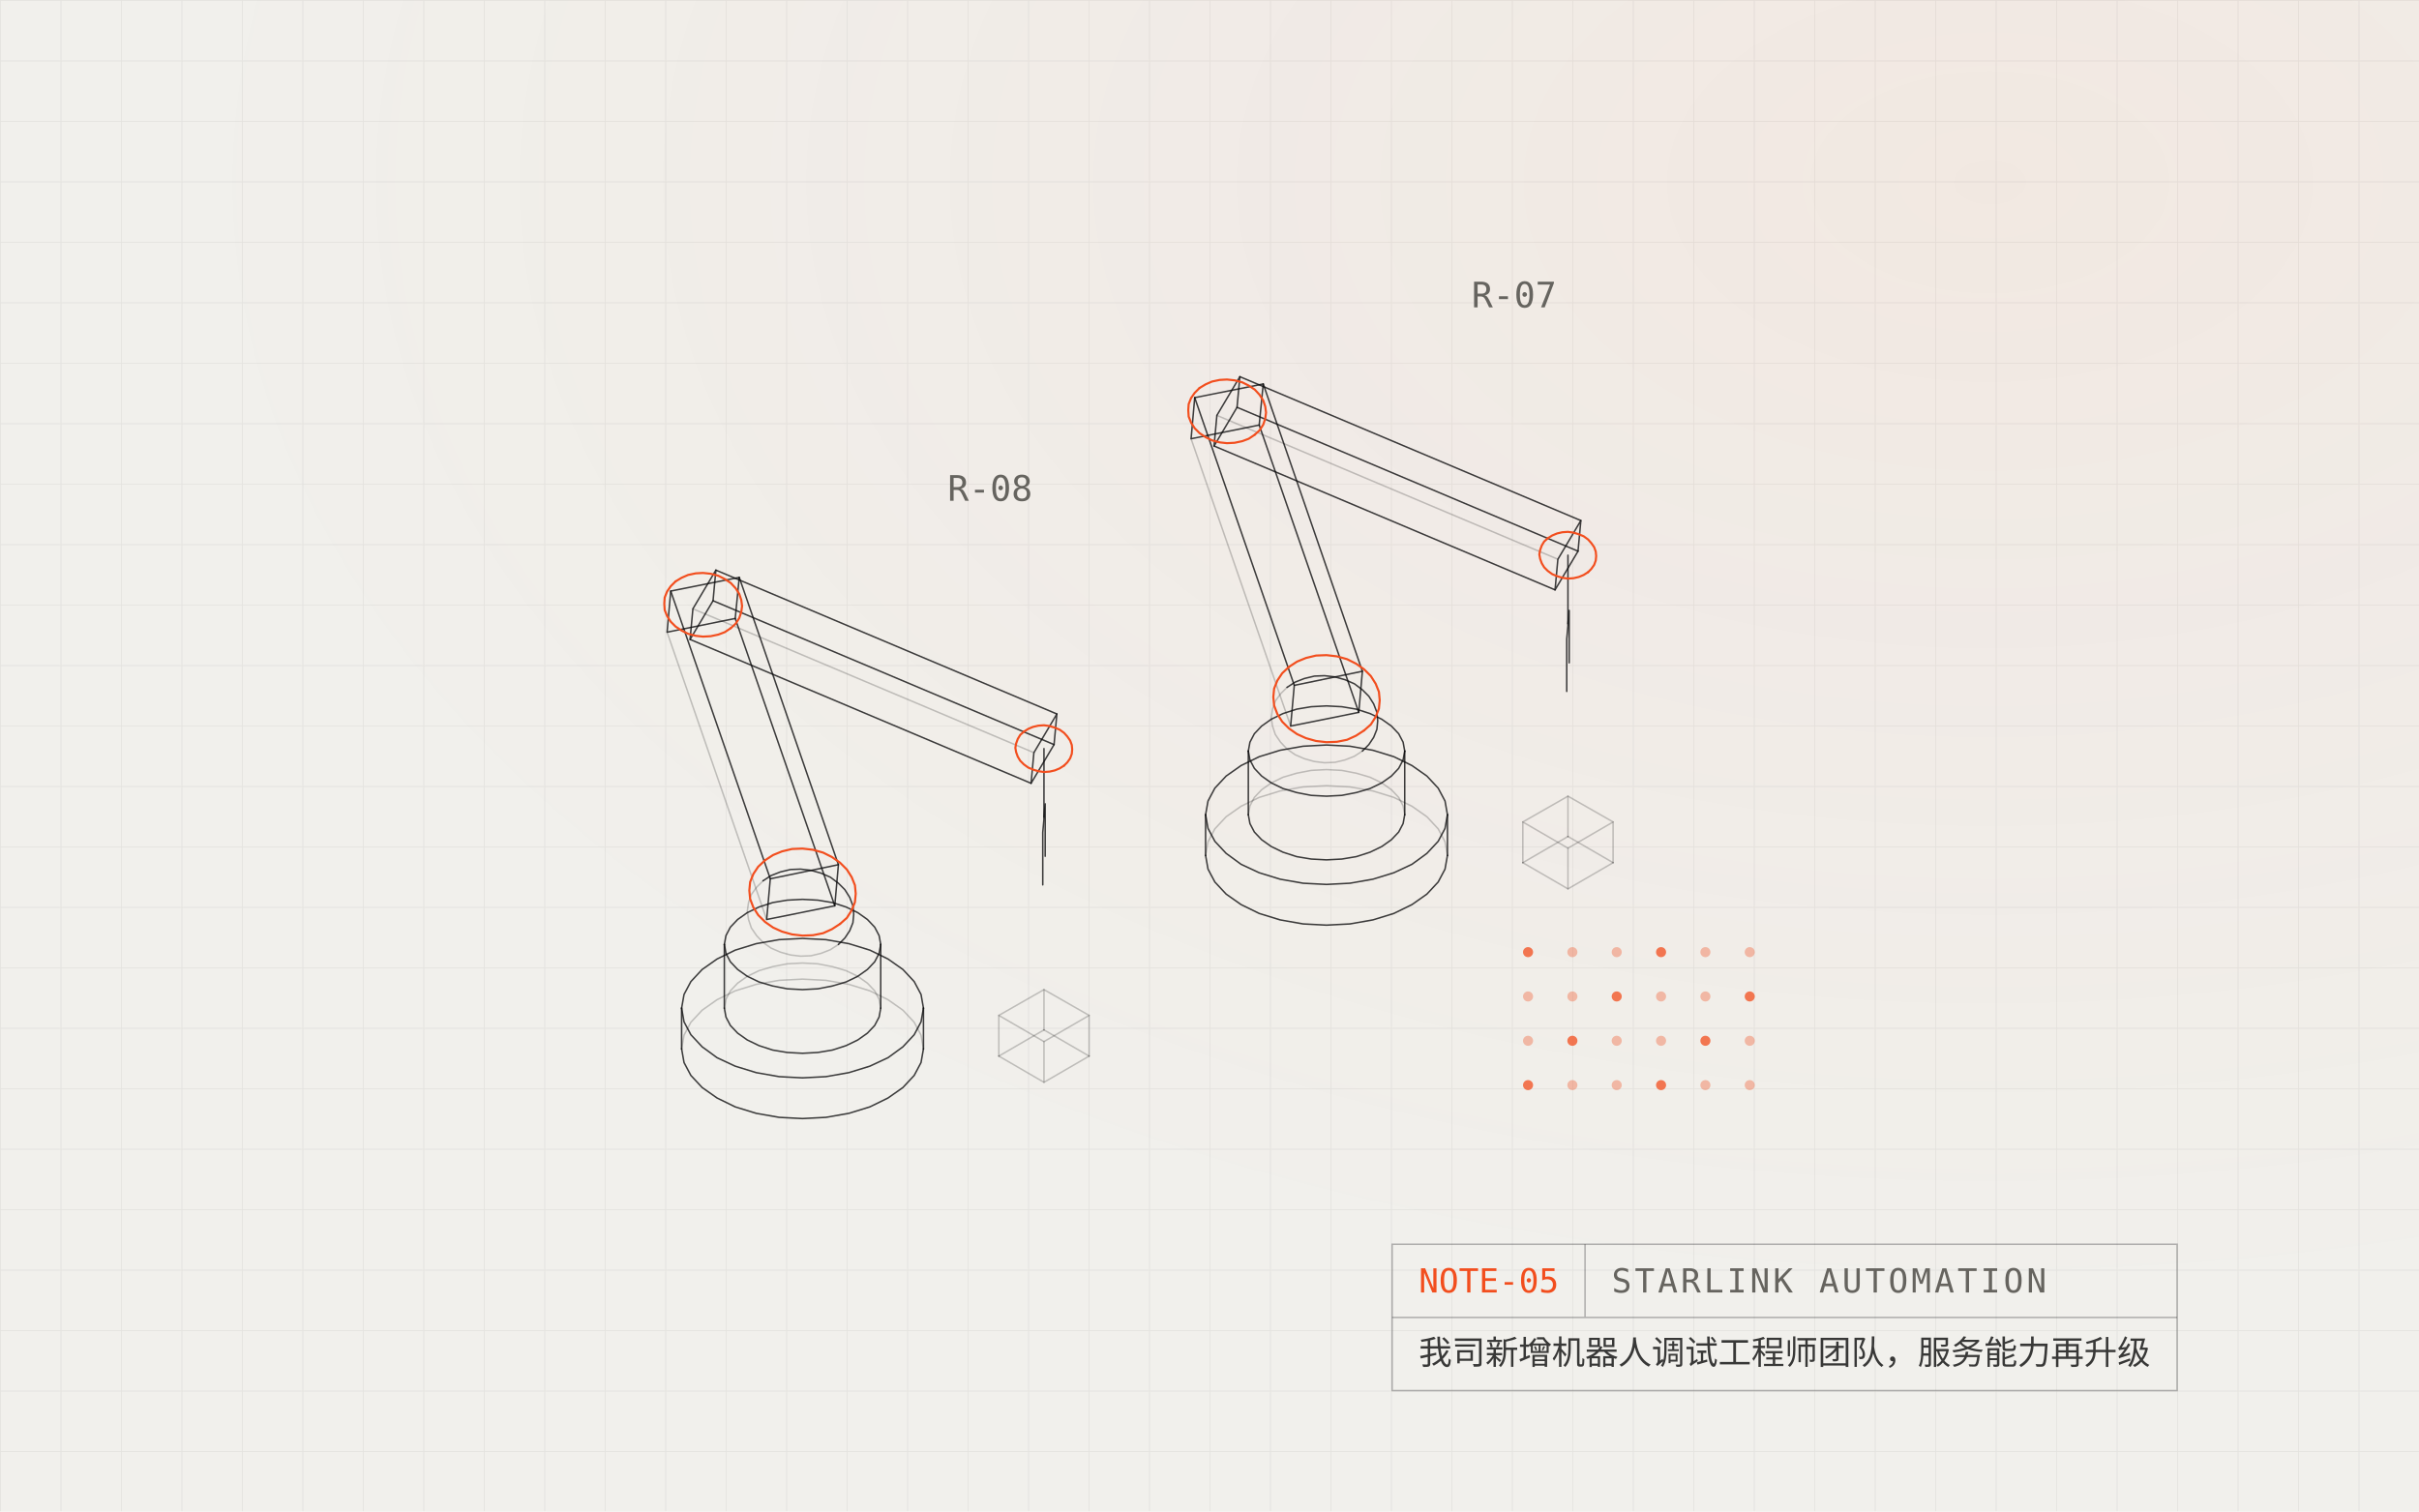
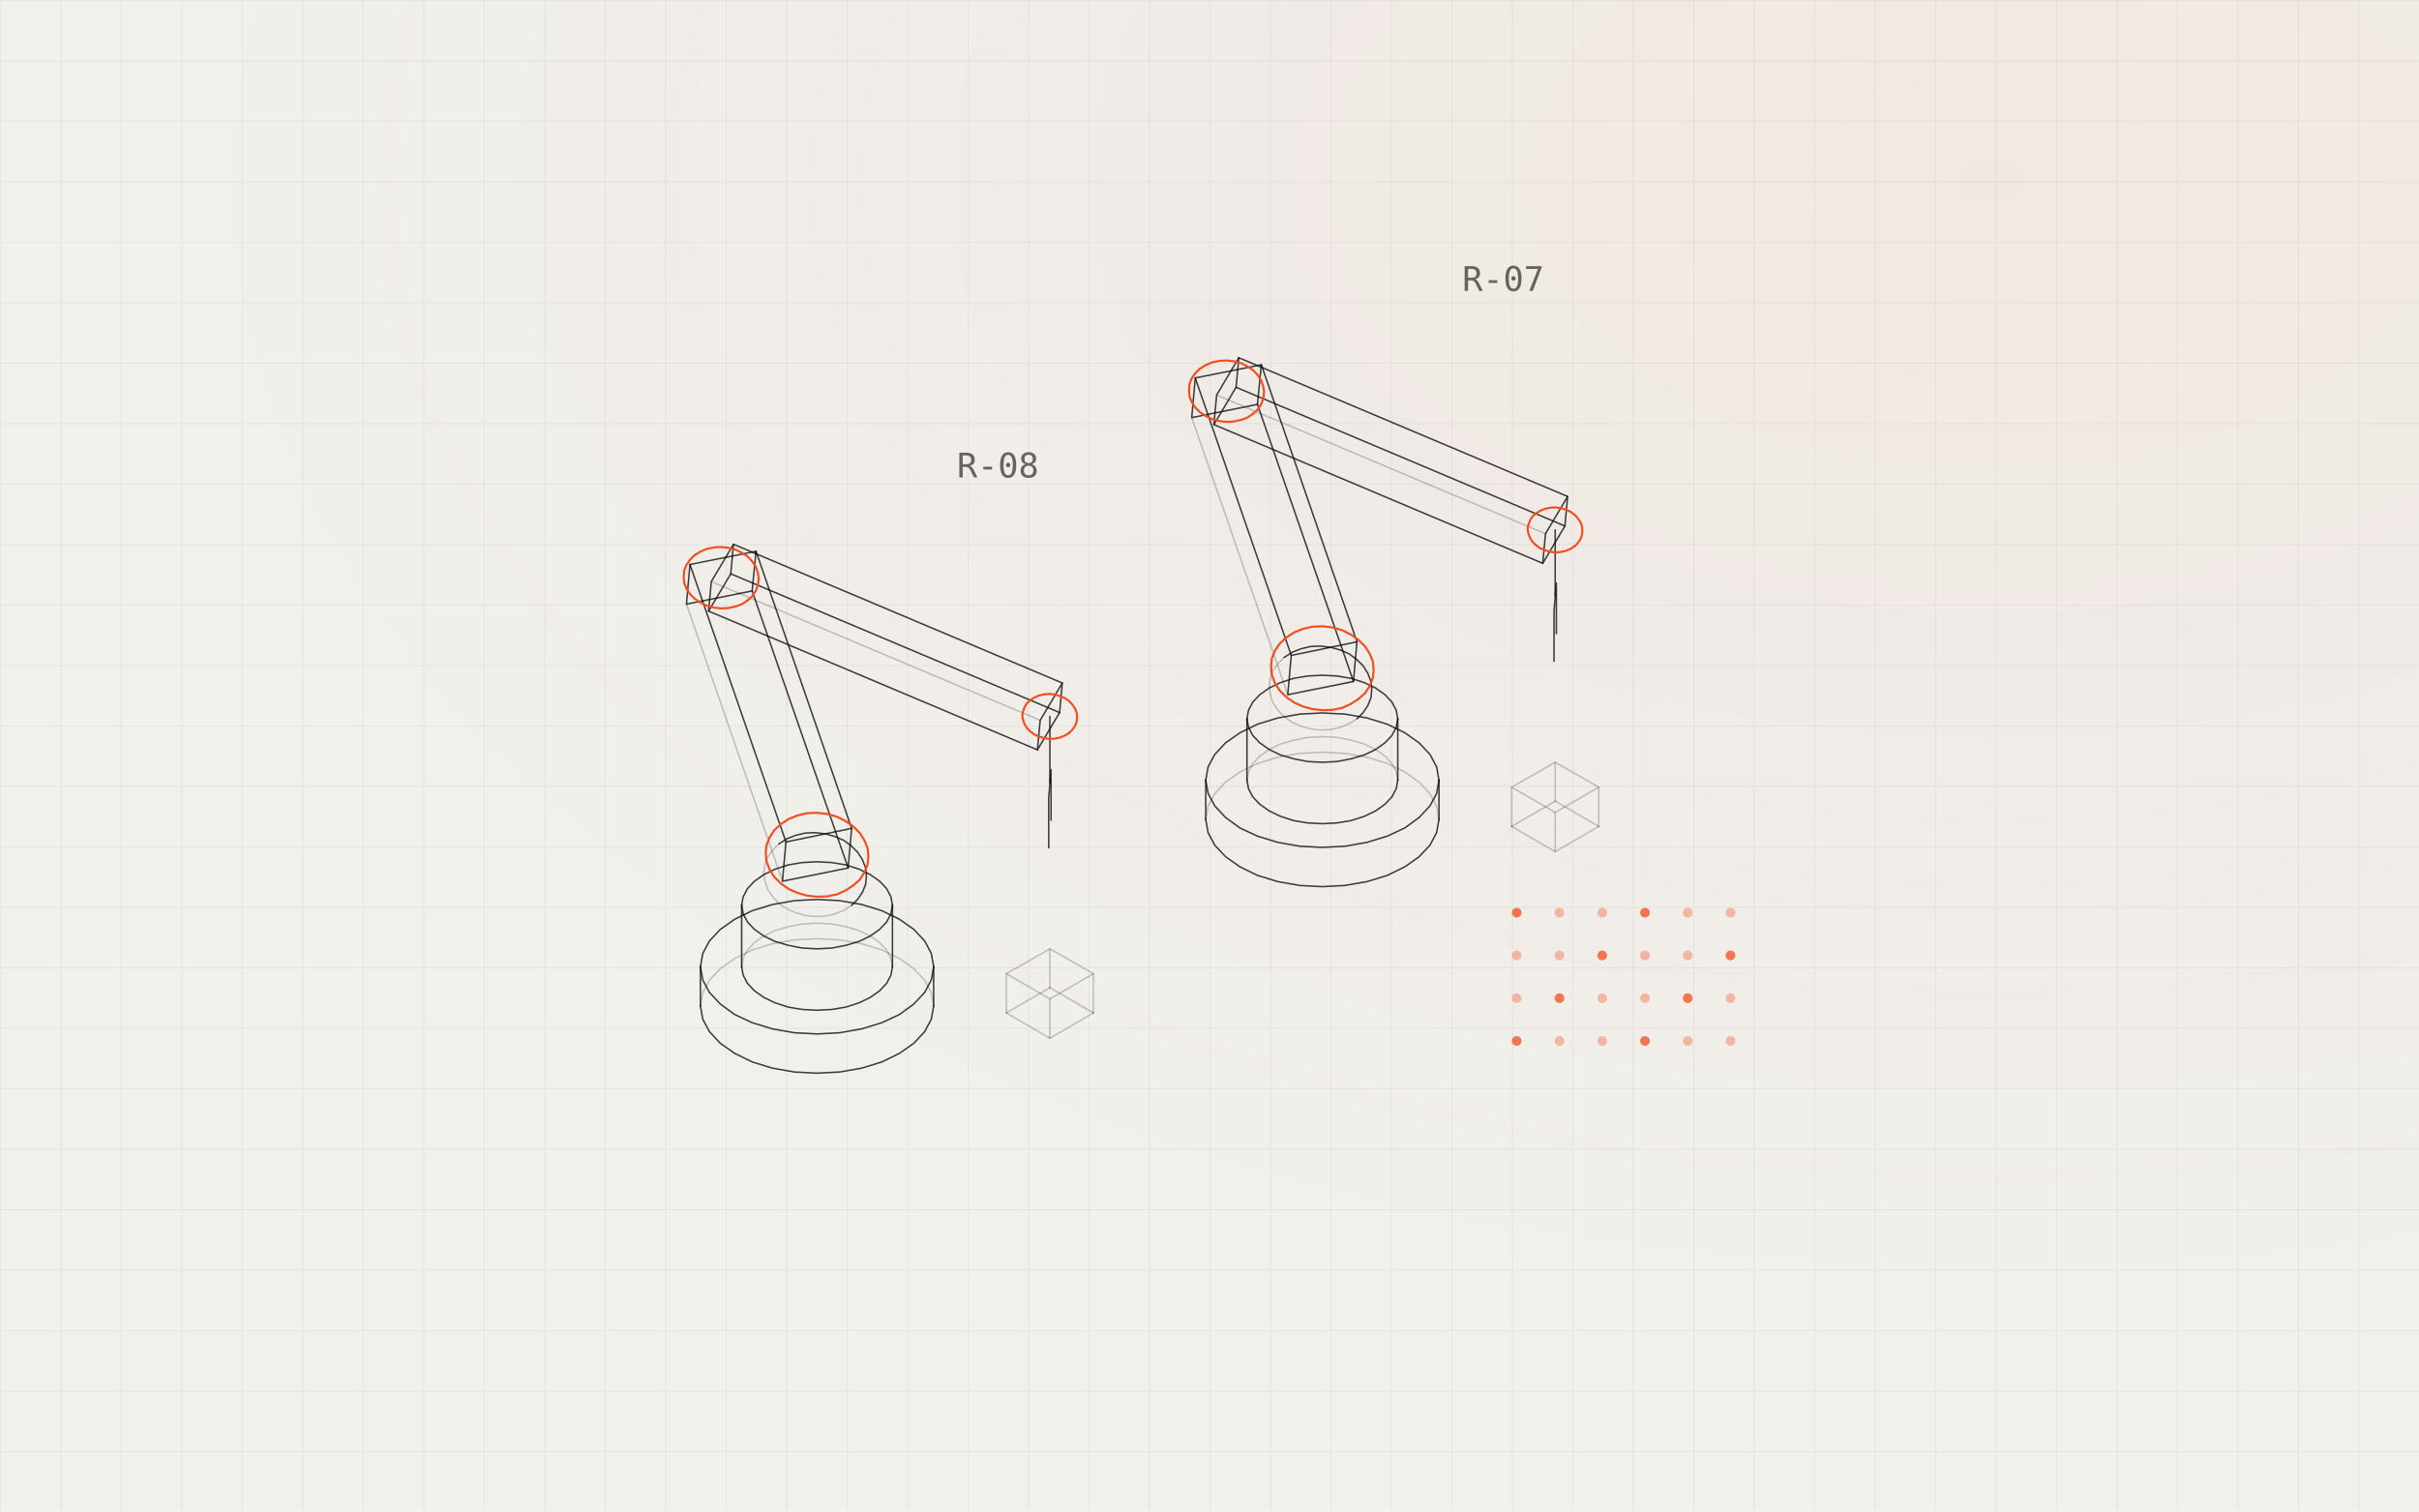
<svg xmlns="http://www.w3.org/2000/svg" width="1600" height="1000" viewBox="0 0 1600 1000" role="img" aria-label="我司新增机器人调试工程师团队，服务能力再升级">
  <defs>
    <pattern id="g" width="40" height="40" patternUnits="userSpaceOnUse">
      <path d="M40 0H0V40" fill="none" stroke="rgba(10,10,11,0.06)" stroke-width="1" />
    </pattern>
    <radialGradient id="glow" cx="0.82" cy="0.12" r="0.75">
      <stop offset="0" stop-color="#f24e1e" stop-opacity="0.05" />
      <stop offset="1" stop-color="#f24e1e" stop-opacity="0" />
    </radialGradient>
  </defs>
  <rect width="1600" height="1000" fill="#f1f0ec" />
  <rect width="1600" height="1000" fill="url(#g)" />
  <rect width="1600" height="1000" fill="url(#glow)" />
-   <g transform="translate(210.9 43.4) scale(2.666)">
+   <g transform="translate(231.9 38.2) scale(2.571)">
    <g fill="none" stroke-linecap="round" stroke-linejoin="round">
      <g stroke="#0a0a0b" stroke-opacity="0.22" stroke-width="1">
        <path d="M220 196 L220.6 192.6 L222.3 189.4 L225.1 186.4 L228.8 183.8 L233.3 181.6 L238.5 180 L244.2 179 L250 178.7 L255.8 179 L261.5 180 L266.7 181.6 L271.2 183.8 L274.9 186.4 L277.7 189.4 L279.4 192.6 L280 196" vector-effect="non-scaling-stroke" />
        <path d="M230.6 185.9 L231 183.7 L232.1 181.6 L233.9 179.7 L236.3 178 L239.2 176.6 L242.6 175.6 L246.2 174.9 L250 174.7 L253.8 174.9 L257.4 175.6 L260.8 176.6 L263.7 178 L266.1 179.7 L267.9 181.6 L269 183.7 L269.4 185.9" vector-effect="non-scaling-stroke" />
        <path d="M240.2 154.3 L238.6 155.9 L237.3 157.7 L236.6 159.7 L236.3 161.8 L236.6 163.9 L237.3 166 L238.6 167.9 L240.2 169.6 L242.2 171 L244.5 172 L247 172.7 L249.5 173 L252.1 172.9 L254.6 172.3 L256.9 171.4 L258.9 170.1" vector-effect="non-scaling-stroke" />
        <path d="M241.1 163.9 L216.4 92.6" vector-effect="non-scaling-stroke" />
        <path d="M222.8 86.8 L307.4 122.5" vector-effect="non-scaling-stroke" />
        <path d="M321.1 197.8 L309.9 204.3 L298.7 197.8" vector-effect="non-scaling-stroke" />
        <path d="M309.9 181.3 L321.1 187.7 L309.9 194.2 L298.7 187.7 Z" vector-effect="non-scaling-stroke" />
        <path d="M321.1 197.8 L321.1 187.7" vector-effect="non-scaling-stroke" />
        <path d="M309.9 204.3 L309.9 194.2" vector-effect="non-scaling-stroke" />
        <path d="M298.7 197.8 L298.7 187.7" vector-effect="non-scaling-stroke" />
        <path d="M309.9 191.3 L321.1 197.8" vector-effect="non-scaling-stroke" />
        <path d="M309.9 191.3 L298.7 197.8" vector-effect="non-scaling-stroke" />
        <path d="M309.9 191.3 L309.9 181.3" vector-effect="non-scaling-stroke" />
        <path d="M90 244 L90.6 240.6 L92.3 237.4 L95.1 234.4 L98.8 231.8 L103.3 229.6 L108.5 228 L114.2 227 L120 226.7 L125.8 227 L131.5 228 L136.7 229.6 L141.2 231.8 L144.9 234.4 L147.7 237.4 L149.4 240.6 L150 244" vector-effect="non-scaling-stroke" />
        <path d="M100.6 233.9 L101 231.7 L102.1 229.6 L103.9 227.7 L106.3 226 L109.2 224.6 L112.6 223.6 L116.2 222.9 L120 222.7 L123.8 222.9 L127.4 223.6 L130.8 224.6 L133.7 226 L136.1 227.7 L137.9 229.6 L139 231.7 L139.4 233.9" vector-effect="non-scaling-stroke" />
        <path d="M110.2 202.3 L108.6 203.9 L107.3 205.7 L106.6 207.7 L106.3 209.8 L106.6 211.9 L107.3 214 L108.6 215.9 L110.2 217.6 L112.2 219 L114.5 220 L117 220.7 L119.5 221 L122.1 220.9 L124.6 220.3 L126.9 219.4 L128.9 218.1" vector-effect="non-scaling-stroke" />
        <path d="M111.1 211.9 L86.4 140.6" vector-effect="non-scaling-stroke" />
        <path d="M92.8 134.8 L177.4 170.5" vector-effect="non-scaling-stroke" />
        <path d="M191.1 245.8 L179.9 252.3 L168.7 245.8" vector-effect="non-scaling-stroke" />
        <path d="M179.9 229.3 L191.1 235.7 L179.9 242.2 L168.7 235.7 Z" vector-effect="non-scaling-stroke" />
        <path d="M191.1 245.8 L191.1 235.7" vector-effect="non-scaling-stroke" />
        <path d="M179.9 252.3 L179.9 242.2" vector-effect="non-scaling-stroke" />
        <path d="M168.7 245.8 L168.7 235.7" vector-effect="non-scaling-stroke" />
        <path d="M179.9 239.3 L191.1 245.8" vector-effect="non-scaling-stroke" />
        <path d="M179.9 239.3 L168.7 245.8" vector-effect="non-scaling-stroke" />
        <path d="M179.9 239.3 L179.9 229.3" vector-effect="non-scaling-stroke" />
      </g>
      <g stroke="#0a0a0b" stroke-opacity="0.78" stroke-width="1">
        <path d="M280 185.9 L279.4 189.3 L277.7 192.5 L274.9 195.5 L271.2 198.2 L266.7 200.3 L261.5 201.9 L255.8 202.9 L250 203.2 L244.2 202.9 L238.5 201.9 L233.3 200.3 L228.8 198.2 L225.1 195.5 L222.3 192.5 L220.6 189.3 L220 185.9" vector-effect="non-scaling-stroke" />
        <path d="M220 185.9 L220.6 182.5 L222.3 179.3 L225.1 176.3 L228.8 173.7 L233.3 171.5 L238.5 169.9 L244.2 168.9 L250 168.6 L255.8 168.9 L261.5 169.9 L266.7 171.5 L271.2 173.7 L274.9 176.3 L277.7 179.3 L279.4 182.5 L280 185.9" vector-effect="non-scaling-stroke" />
        <path d="M280 196 L279.4 199.4 L277.7 202.6 L274.9 205.6 L271.2 208.2 L266.7 210.4 L261.5 212 L255.8 213 L250 213.3 L244.2 213 L238.5 212 L233.3 210.4 L228.8 208.2 L225.1 205.6 L222.3 202.6 L220.6 199.4 L220 196" vector-effect="non-scaling-stroke" />
        <path d="M280 196 L280 185.9" vector-effect="non-scaling-stroke" />
        <path d="M220 196 L220 185.9" vector-effect="non-scaling-stroke" />
        <path d="M269.4 170.1 L269 172.3 L267.9 174.4 L266.1 176.3 L263.7 178 L260.8 179.4 L257.4 180.4 L253.8 181.1 L250 181.3 L246.2 181.1 L242.6 180.4 L239.2 179.4 L236.3 178 L233.9 176.3 L232.1 174.4 L231 172.3 L230.6 170.1" vector-effect="non-scaling-stroke" />
        <path d="M230.6 170.1 L231 167.9 L232.1 165.8 L233.9 163.9 L236.3 162.2 L239.2 160.8 L242.6 159.7 L246.2 159.1 L250 158.9 L253.8 159.1 L257.4 159.7 L260.8 160.8 L263.7 162.2 L266.1 163.9 L267.9 165.8 L269 167.9 L269.4 170.1" vector-effect="non-scaling-stroke" />
        <path d="M269.4 185.9 L269 188.1 L267.9 190.2 L266.1 192.1 L263.7 193.8 L260.8 195.2 L257.4 196.3 L253.8 196.9 L250 197.1 L246.2 196.9 L242.6 196.3 L239.2 195.2 L236.3 193.8 L233.9 192.1 L232.1 190.2 L231 188.1 L230.6 185.9" vector-effect="non-scaling-stroke" />
        <path d="M269.4 185.9 L269.4 170.1" vector-effect="non-scaling-stroke" />
        <path d="M230.6 185.9 L230.6 170.1" vector-effect="non-scaling-stroke" />
        <path d="M258.9 170.1 L260.5 168.5 L261.7 166.7 L262.5 164.7 L262.7 162.6 L262.5 160.5 L261.7 158.4 L260.5 156.5 L258.9 154.9 L256.9 153.4 L254.6 152.4 L252.1 151.7 L249.5 151.4 L247 151.5 L244.5 152.1 L242.2 153 L240.2 154.3" vector-effect="non-scaling-stroke" />
        <path d="M258.9 150.3 L258 160.5 L241.1 163.9 L242 153.8 Z" vector-effect="non-scaling-stroke" />
        <path d="M234.3 79 L233.3 89.2 L216.4 92.6 L217.3 82.4 Z" vector-effect="non-scaling-stroke" />
        <path d="M258.9 150.3 L234.3 79" vector-effect="non-scaling-stroke" />
        <path d="M258 160.5 L233.3 89.2" vector-effect="non-scaling-stroke" />
        <path d="M242 153.8 L217.3 82.4" vector-effect="non-scaling-stroke" />
        <path d="M227.8 84.8 L228.5 77.2 L222.8 86.8 L222.1 94.4 Z" vector-effect="non-scaling-stroke" />
        <path d="M312.4 120.5 L313.1 112.9 L307.4 122.5 L306.7 130.1 Z" vector-effect="non-scaling-stroke" />
        <path d="M227.8 84.8 L312.4 120.5" vector-effect="non-scaling-stroke" />
        <path d="M228.5 77.2 L313.1 112.9" vector-effect="non-scaling-stroke" />
        <path d="M222.1 94.4 L306.7 130.1" vector-effect="non-scaling-stroke" />
        <path d="M309.9 121.5 L309.9 138.8" vector-effect="non-scaling-stroke" />
        <path d="M309.9 138.5 L310.2 135.2 L310.2 148.2" vector-effect="non-scaling-stroke" />
        <path d="M309.9 139 L309.6 142.3 L309.6 155.3" vector-effect="non-scaling-stroke" />
        <path d="M150 233.9 L149.4 237.3 L147.7 240.5 L144.9 243.5 L141.2 246.2 L136.7 248.3 L131.5 249.9 L125.8 250.9 L120 251.2 L114.2 250.9 L108.5 249.9 L103.3 248.3 L98.8 246.2 L95.1 243.5 L92.3 240.5 L90.6 237.3 L90 233.9" vector-effect="non-scaling-stroke" />
        <path d="M90 233.9 L90.6 230.5 L92.3 227.3 L95.1 224.3 L98.8 221.7 L103.3 219.5 L108.5 217.9 L114.2 216.9 L120 216.6 L125.8 216.9 L131.5 217.9 L136.7 219.5 L141.2 221.7 L144.9 224.3 L147.7 227.3 L149.4 230.5 L150 233.9" vector-effect="non-scaling-stroke" />
        <path d="M150 244 L149.4 247.4 L147.7 250.6 L144.9 253.6 L141.2 256.2 L136.7 258.4 L131.5 260 L125.8 261 L120 261.3 L114.2 261 L108.5 260 L103.3 258.4 L98.8 256.2 L95.1 253.6 L92.3 250.6 L90.6 247.4 L90 244" vector-effect="non-scaling-stroke" />
        <path d="M150 244 L150 233.9" vector-effect="non-scaling-stroke" />
        <path d="M90 244 L90 233.9" vector-effect="non-scaling-stroke" />
        <path d="M139.4 218.1 L139 220.3 L137.9 222.4 L136.1 224.3 L133.7 226 L130.8 227.4 L127.4 228.4 L123.8 229.1 L120 229.3 L116.2 229.1 L112.6 228.4 L109.2 227.4 L106.3 226 L103.9 224.3 L102.1 222.4 L101 220.3 L100.6 218.1" vector-effect="non-scaling-stroke" />
        <path d="M100.6 218.1 L101 215.9 L102.1 213.8 L103.9 211.9 L106.3 210.2 L109.2 208.8 L112.6 207.7 L116.2 207.1 L120 206.9 L123.8 207.1 L127.4 207.7 L130.8 208.8 L133.7 210.2 L136.1 211.9 L137.9 213.8 L139 215.9 L139.4 218.1" vector-effect="non-scaling-stroke" />
        <path d="M139.4 233.9 L139 236.1 L137.9 238.2 L136.1 240.1 L133.7 241.8 L130.8 243.2 L127.4 244.3 L123.8 244.9 L120 245.1 L116.2 244.9 L112.6 244.3 L109.2 243.2 L106.3 241.8 L103.9 240.1 L102.1 238.2 L101 236.1 L100.6 233.9" vector-effect="non-scaling-stroke" />
        <path d="M139.4 233.9 L139.4 218.1" vector-effect="non-scaling-stroke" />
        <path d="M100.6 233.9 L100.6 218.1" vector-effect="non-scaling-stroke" />
        <path d="M128.9 218.1 L130.5 216.5 L131.7 214.7 L132.5 212.7 L132.7 210.6 L132.5 208.5 L131.7 206.4 L130.5 204.5 L128.9 202.9 L126.9 201.4 L124.6 200.4 L122.1 199.7 L119.5 199.4 L117 199.5 L114.5 200.1 L112.2 201 L110.2 202.3" vector-effect="non-scaling-stroke" />
        <path d="M128.9 198.3 L128 208.5 L111.1 211.9 L112 201.8 Z" vector-effect="non-scaling-stroke" />
        <path d="M104.3 127 L103.3 137.2 L86.4 140.6 L87.3 130.4 Z" vector-effect="non-scaling-stroke" />
        <path d="M128.9 198.3 L104.3 127" vector-effect="non-scaling-stroke" />
        <path d="M128 208.5 L103.3 137.2" vector-effect="non-scaling-stroke" />
        <path d="M112 201.8 L87.3 130.4" vector-effect="non-scaling-stroke" />
        <path d="M97.8 132.8 L98.5 125.2 L92.8 134.8 L92.1 142.4 Z" vector-effect="non-scaling-stroke" />
        <path d="M182.4 168.5 L183.1 160.9 L177.4 170.5 L176.7 178.1 Z" vector-effect="non-scaling-stroke" />
        <path d="M97.8 132.8 L182.4 168.5" vector-effect="non-scaling-stroke" />
        <path d="M98.5 125.2 L183.1 160.9" vector-effect="non-scaling-stroke" />
        <path d="M92.1 142.4 L176.7 178.1" vector-effect="non-scaling-stroke" />
        <path d="M179.9 169.5 L179.9 186.8" vector-effect="non-scaling-stroke" />
        <path d="M179.9 186.5 L180.2 183.2 L180.2 196.2" vector-effect="non-scaling-stroke" />
        <path d="M179.9 187 L179.6 190.3 L179.6 203.3" vector-effect="non-scaling-stroke" />
      </g>
      <g stroke="#f24e1e" stroke-opacity="1" stroke-width="1.4">
        <path d="M259.3 165 L261 163.5 L262.2 161.6 L263 159.6 L263.2 157.5 L263 155.4 L262.2 153.4 L261 151.5 L259.3 149.8 L257.3 148.4 L255.1 147.3 L252.6 146.6 L250 146.3 L247.4 146.4 L244.9 147 L242.7 147.9 L240.7 149.2" vector-effect="non-scaling-stroke" />
        <path d="M240.7 149.2 L239 150.8 L237.8 152.6 L237 154.6 L236.8 156.7 L237 158.8 L237.8 160.9 L239 162.8 L240.7 164.5 L242.7 165.9 L244.9 166.9 L247.4 167.6 L250 167.9 L252.6 167.8 L255.1 167.3 L257.3 166.3 L259.3 165" vector-effect="non-scaling-stroke" />
        <path d="M232.2 91.6 L233.4 90.5 L234.3 89.1 L234.8 87.6 L235 86.1 L234.8 84.6 L234.3 83.1 L233.4 81.7 L232.2 80.4 L230.7 79.4 L229.1 78.6 L227.2 78.1 L225.3 77.9 L223.5 78 L221.6 78.4 L220 79.1 L218.5 80" vector-effect="non-scaling-stroke" />
        <path d="M218.5 80 L217.3 81.2 L216.4 82.5 L215.8 84 L215.7 85.5 L215.8 87.1 L216.4 88.6 L217.3 90 L218.5 91.2 L220 92.2 L221.6 93 L223.5 93.5 L225.3 93.7 L227.2 93.6 L229.1 93.2 L230.7 92.6 L232.2 91.6" vector-effect="non-scaling-stroke" />
        <path d="M314.9 125.7 L315.7 124.9 L316.4 123.9 L316.8 122.8 L316.9 121.7 L316.8 120.6 L316.4 119.5 L315.7 118.5 L314.9 117.6 L313.8 116.8 L312.6 116.3 L311.3 115.9 L309.9 115.7 L308.5 115.8 L307.2 116.1 L306 116.6 L304.9 117.3" vector-effect="non-scaling-stroke" />
        <path d="M304.9 117.3 L304 118.1 L303.4 119.1 L303 120.2 L302.8 121.3 L303 122.4 L303.4 123.5 L304 124.5 L304.9 125.4 L306 126.2 L307.2 126.7 L308.5 127.1 L309.9 127.3 L311.3 127.2 L312.6 126.9 L313.8 126.4 L314.9 125.7" vector-effect="non-scaling-stroke" />
        <path d="M129.3 213 L131 211.5 L132.2 209.6 L133 207.6 L133.2 205.5 L133 203.4 L132.2 201.4 L131 199.5 L129.3 197.8 L127.3 196.4 L125.1 195.3 L122.6 194.6 L120 194.3 L117.4 194.4 L114.9 195 L112.7 195.9 L110.7 197.2" vector-effect="non-scaling-stroke" />
        <path d="M110.7 197.2 L109 198.8 L107.8 200.6 L107 202.6 L106.8 204.7 L107 206.8 L107.8 208.9 L109 210.8 L110.7 212.5 L112.7 213.9 L114.9 214.9 L117.4 215.6 L120 215.9 L122.6 215.8 L125.1 215.3 L127.3 214.3 L129.3 213" vector-effect="non-scaling-stroke" />
        <path d="M102.2 139.6 L103.4 138.5 L104.3 137.1 L104.8 135.6 L105 134.1 L104.8 132.6 L104.3 131.1 L103.4 129.7 L102.2 128.4 L100.7 127.4 L99.1 126.6 L97.2 126.1 L95.3 125.9 L93.5 126 L91.6 126.4 L90 127.1 L88.5 128" vector-effect="non-scaling-stroke" />
        <path d="M88.5 128 L87.3 129.2 L86.4 130.5 L85.8 132 L85.7 133.5 L85.8 135.1 L86.4 136.6 L87.3 138 L88.5 139.2 L90 140.2 L91.6 141 L93.5 141.5 L95.3 141.7 L97.2 141.6 L99.1 141.2 L100.7 140.6 L102.2 139.6" vector-effect="non-scaling-stroke" />
        <path d="M184.9 173.7 L185.7 172.9 L186.4 171.9 L186.8 170.8 L186.9 169.7 L186.8 168.6 L186.4 167.5 L185.7 166.5 L184.9 165.6 L183.8 164.8 L182.6 164.3 L181.3 163.9 L179.9 163.7 L178.5 163.8 L177.2 164.1 L176 164.6 L174.9 165.3" vector-effect="non-scaling-stroke" />
        <path d="M174.9 165.3 L174 166.1 L173.4 167.1 L173 168.2 L172.8 169.3 L173 170.4 L173.4 171.5 L174 172.5 L174.9 173.4 L176 174.2 L177.2 174.7 L178.5 175.1 L179.9 175.3 L181.3 175.2 L182.6 174.9 L183.8 174.4 L184.9 173.7" vector-effect="non-scaling-stroke" />
      </g>
    </g>
    <circle cx="300" cy="220" r="1.25" fill="#f24e1e" fill-opacity="0.75" />
    <circle cx="311" cy="220" r="1.25" fill="#f24e1e" fill-opacity="0.34" />
    <circle cx="322" cy="220" r="1.25" fill="#f24e1e" fill-opacity="0.34" />
    <circle cx="333" cy="220" r="1.25" fill="#f24e1e" fill-opacity="0.75" />
    <circle cx="344" cy="220" r="1.25" fill="#f24e1e" fill-opacity="0.34" />
    <circle cx="355" cy="220" r="1.25" fill="#f24e1e" fill-opacity="0.34" />
    <circle cx="300" cy="231" r="1.25" fill="#f24e1e" fill-opacity="0.34" />
    <circle cx="311" cy="231" r="1.25" fill="#f24e1e" fill-opacity="0.34" />
    <circle cx="322" cy="231" r="1.25" fill="#f24e1e" fill-opacity="0.75" />
    <circle cx="333" cy="231" r="1.25" fill="#f24e1e" fill-opacity="0.34" />
    <circle cx="344" cy="231" r="1.25" fill="#f24e1e" fill-opacity="0.34" />
    <circle cx="355" cy="231" r="1.25" fill="#f24e1e" fill-opacity="0.75" />
    <circle cx="300" cy="242" r="1.25" fill="#f24e1e" fill-opacity="0.34" />
    <circle cx="311" cy="242" r="1.25" fill="#f24e1e" fill-opacity="0.75" />
    <circle cx="322" cy="242" r="1.25" fill="#f24e1e" fill-opacity="0.34" />
    <circle cx="333" cy="242" r="1.25" fill="#f24e1e" fill-opacity="0.34" />
    <circle cx="344" cy="242" r="1.25" fill="#f24e1e" fill-opacity="0.75" />
    <circle cx="355" cy="242" r="1.25" fill="#f24e1e" fill-opacity="0.34" />
    <circle cx="300" cy="253" r="1.25" fill="#f24e1e" fill-opacity="0.75" />
    <circle cx="311" cy="253" r="1.25" fill="#f24e1e" fill-opacity="0.34" />
    <circle cx="322" cy="253" r="1.25" fill="#f24e1e" fill-opacity="0.34" />
    <circle cx="333" cy="253" r="1.25" fill="#f24e1e" fill-opacity="0.75" />
    <circle cx="344" cy="253" r="1.25" fill="#f24e1e" fill-opacity="0.34" />
    <circle cx="355" cy="253" r="1.25" fill="#f24e1e" fill-opacity="0.34" />
    <text x="286" y="60" font-size="8.75" font-family="ui-monospace,SFMono-Regular,Menlo,Consolas,monospace" fill="#66645f">R-07</text>
    <text x="156" y="108" font-size="8.75" font-family="ui-monospace,SFMono-Regular,Menlo,Consolas,monospace" fill="#66645f">R-08</text>
  </g>
-   <g fill="none" stroke="rgba(10,10,11,0.28)" stroke-width="1">
-     <rect x="920.8" y="823.2" width="519.2" height="96.8" />
-     <path d="M920.8 871.6H1440.0M1048.4 823.2V871.6" />
-   </g>
-   <g font-size="22.0">
-     <text x="938.4" y="855.1" font-family="ui-monospace,SFMono-Regular,Menlo,Consolas,monospace" fill="#f24e1e">NOTE-05</text>
-     <text x="1066.0" y="855.1" font-family="ui-monospace,SFMono-Regular,Menlo,Consolas,monospace" letter-spacing="2" fill="#66645f">STARLINK AUTOMATION</text>
-     <text x="938.4" y="902.6" font-family="-apple-system,'PingFang SC','Noto Sans SC','Microsoft YaHei',sans-serif" fill="#0a0a0b" fill-opacity="0.8">我司新增机器人调试工程师团队，服务能力再升级</text>
-   </g>
</svg>
